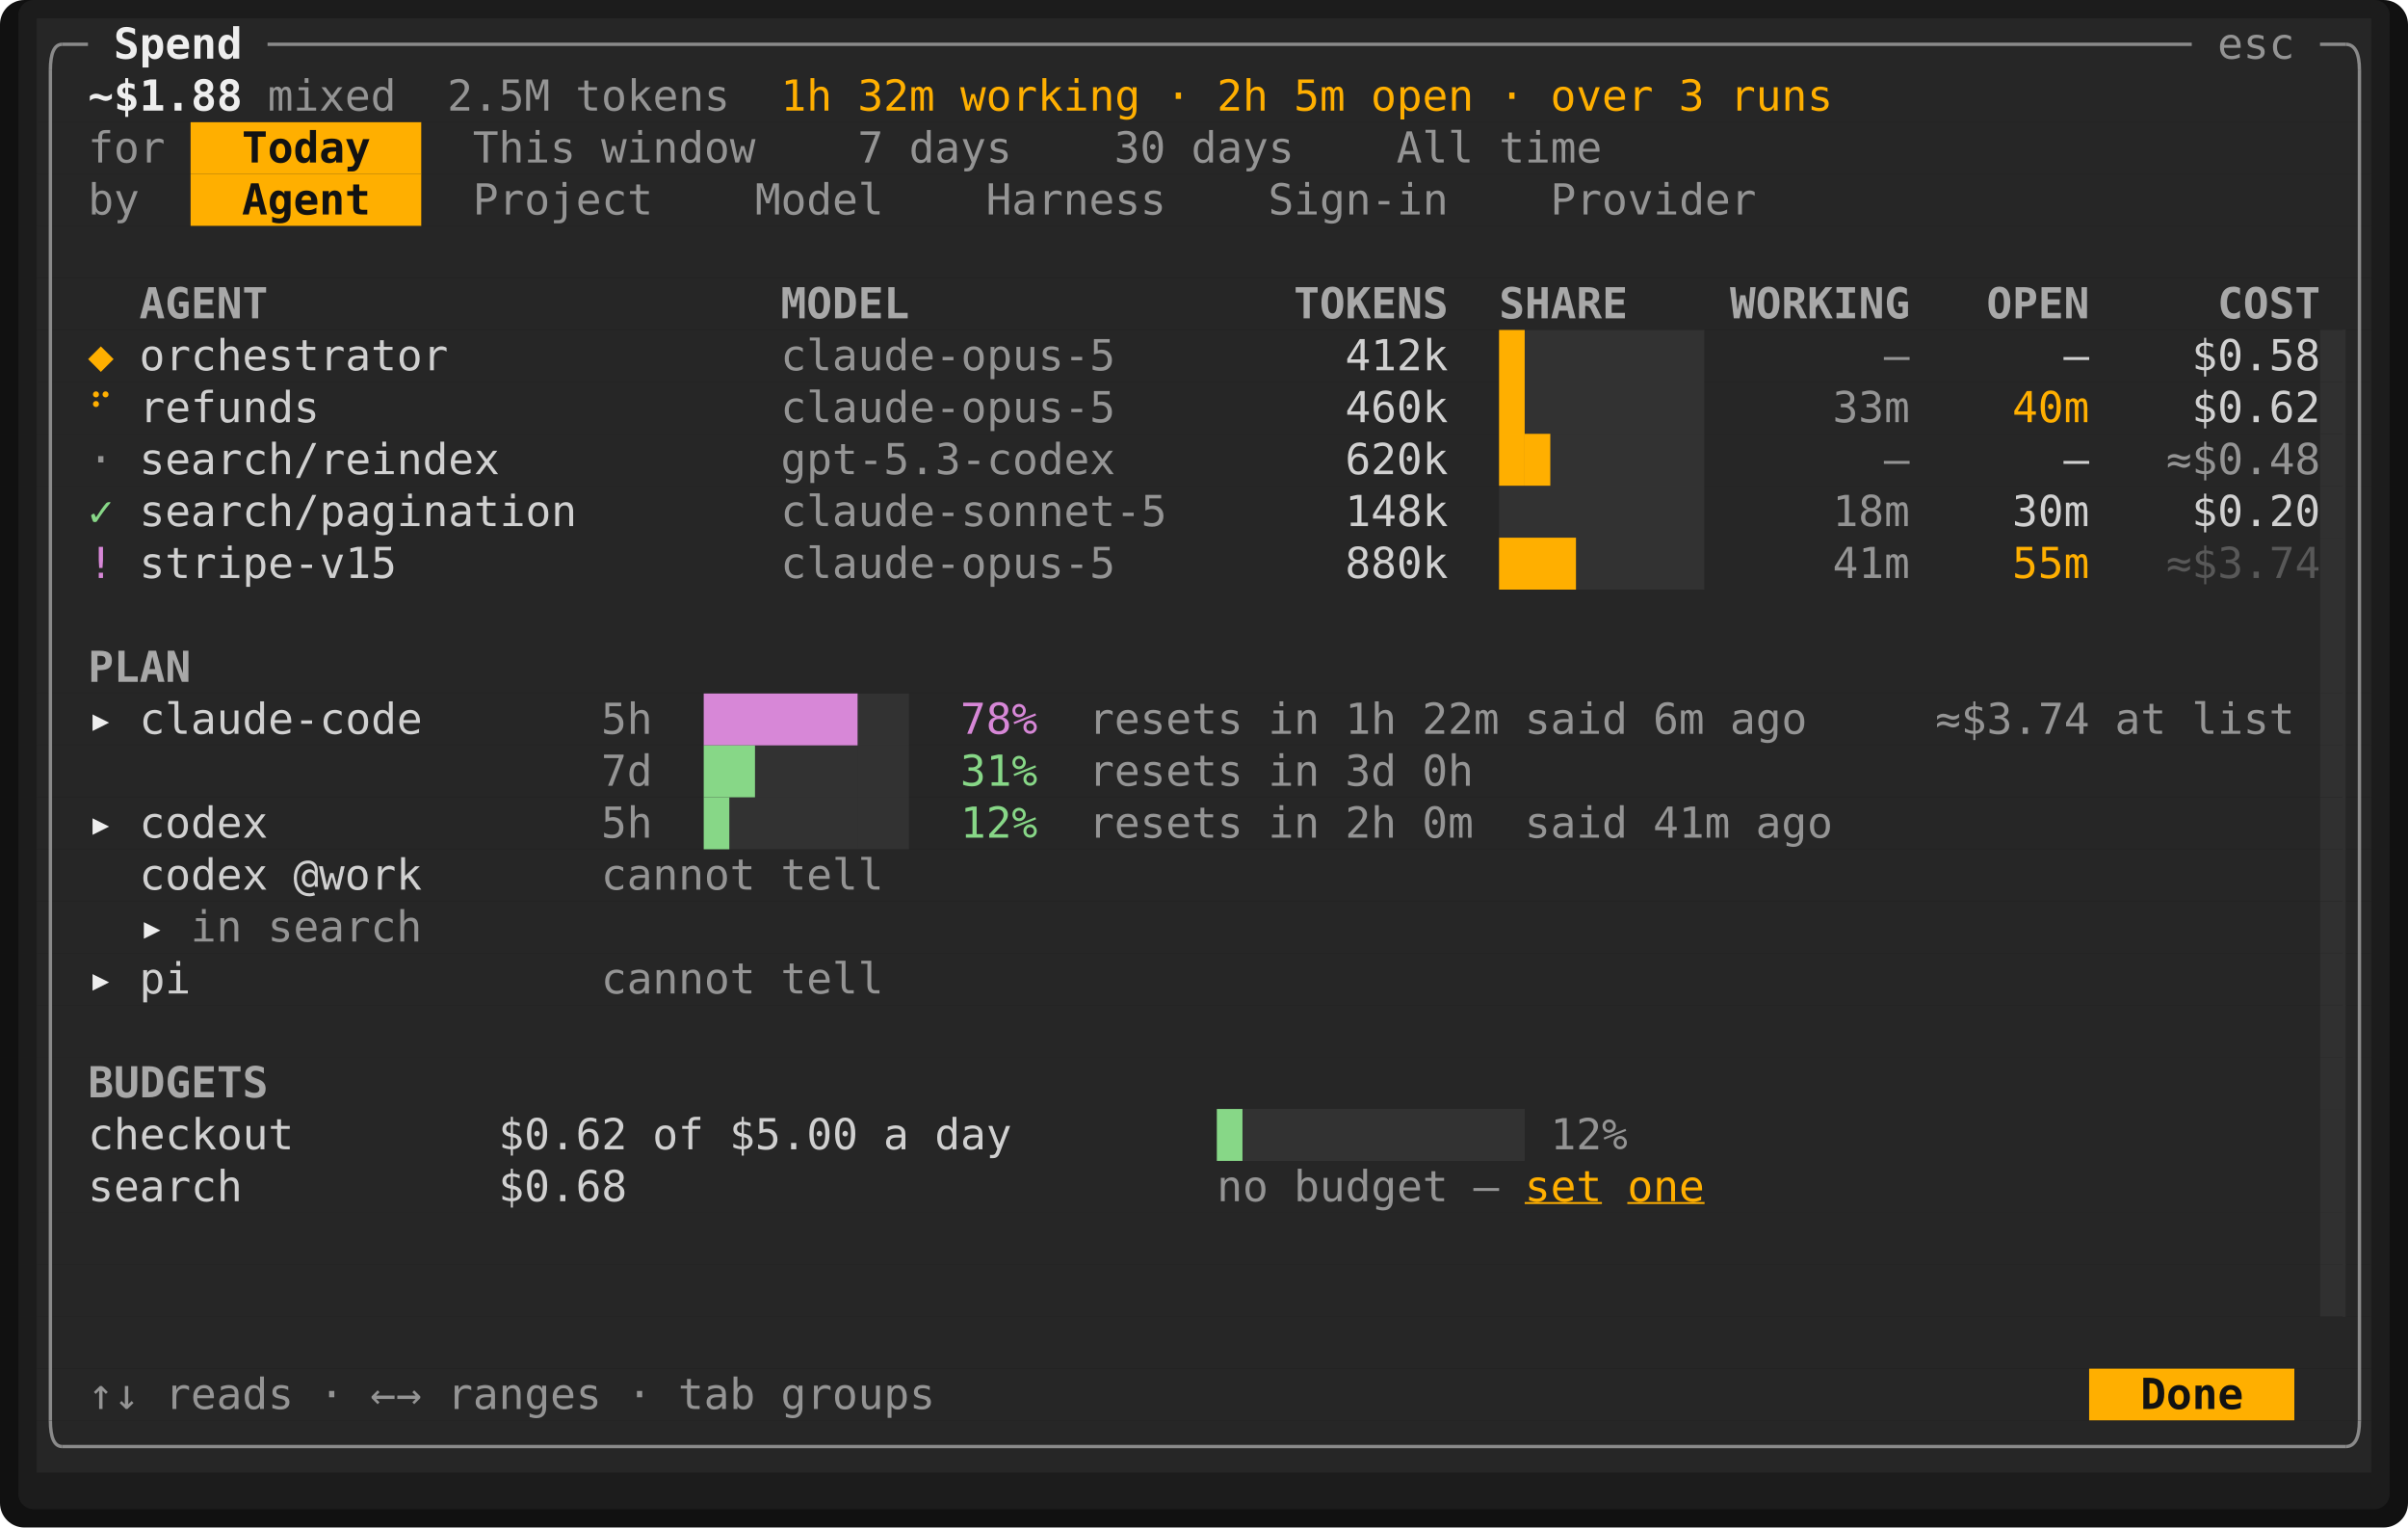
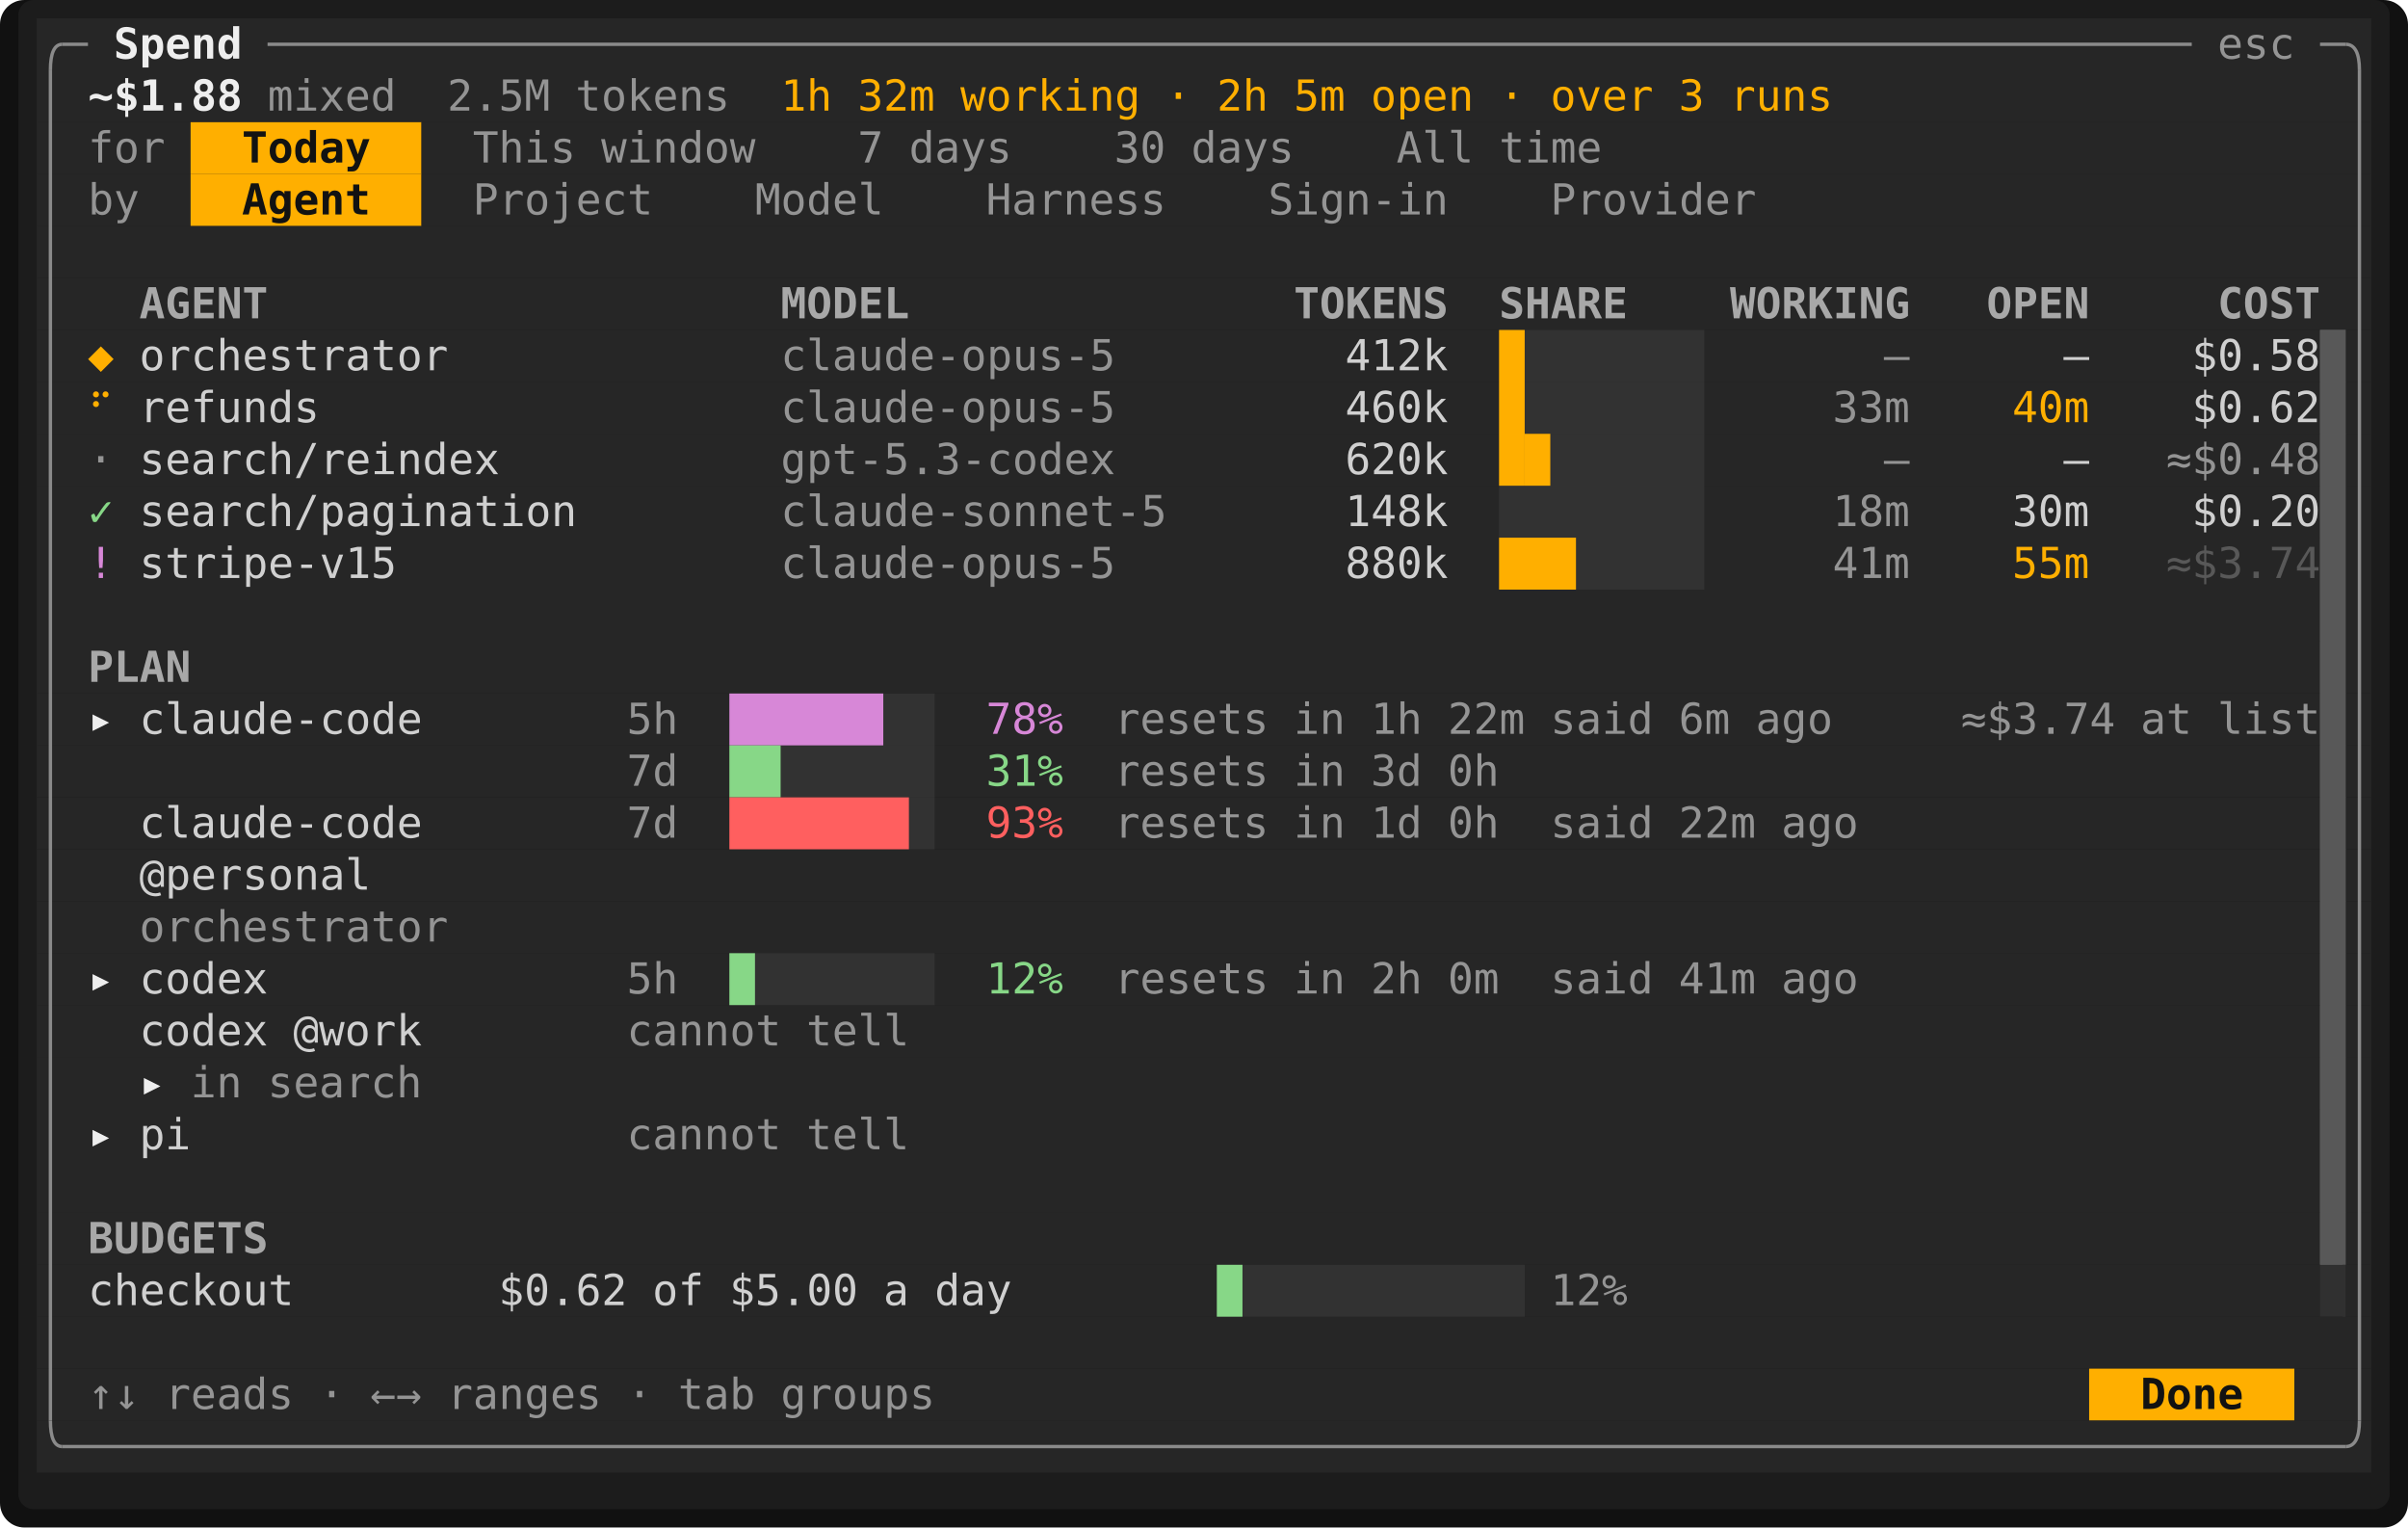
<svg xmlns="http://www.w3.org/2000/svg" viewBox="0 0 788.4 500" width="788.4" height="500" font-family="ui-monospace,SFMono-Regular,Menlo,Consolas,'DejaVu Sans Mono','Liberation Mono',monospace" font-size="14" role="img" aria-label="Tade">
  <rect width="788.4" height="500" rx="8" fill="#111111" />
  <rect x="6" y="0" width="776.4" height="494" rx="5" fill="#1c1c1c" />
  <rect x="12" y="6" width="764.4" height="17" fill="#262626" />
  <rect x="12" y="23" width="764.4" height="17" fill="#262626" />
  <rect x="12" y="40" width="50.4" height="17" fill="#262626" />
  <rect x="62.4" y="40" width="75.6" height="17" fill="#ffaf00" />
  <rect x="138" y="40" width="638.4" height="17" fill="#262626" />
  <rect x="12" y="57" width="50.4" height="17" fill="#262626" />
  <rect x="62.4" y="57" width="75.6" height="17" fill="#ffaf00" />
  <rect x="138" y="57" width="638.4" height="17" fill="#262626" />
  <rect x="12" y="74" width="764.4" height="17" fill="#262626" />
  <rect x="12" y="91" width="764.4" height="17" fill="#262626" />
  <rect x="12" y="108" width="747.6" height="17" fill="#262626" />
-   <rect x="759.6" y="108" width="8.4" height="17" fill="#303030" />
+   <rect x="759.6" y="108" width="8.4" height="17" fill="#585858" />
  <rect x="768" y="108" width="8.4" height="17" fill="#262626" />
  <rect x="12" y="125" width="747.6" height="17" fill="#262626" />
-   <rect x="759.6" y="125" width="8.4" height="17" fill="#303030" />
+   <rect x="759.6" y="125" width="8.4" height="17" fill="#585858" />
  <rect x="768" y="125" width="8.4" height="17" fill="#262626" />
  <rect x="12" y="142" width="747.6" height="17" fill="#262626" />
-   <rect x="759.6" y="142" width="8.4" height="17" fill="#303030" />
+   <rect x="759.6" y="142" width="8.4" height="17" fill="#585858" />
  <rect x="768" y="142" width="8.4" height="17" fill="#262626" />
  <rect x="12" y="159" width="747.6" height="17" fill="#262626" />
-   <rect x="759.6" y="159" width="8.4" height="17" fill="#303030" />
+   <rect x="759.6" y="159" width="8.4" height="17" fill="#585858" />
  <rect x="768" y="159" width="8.4" height="17" fill="#262626" />
  <rect x="12" y="176" width="747.6" height="17" fill="#262626" />
-   <rect x="759.6" y="176" width="8.4" height="17" fill="#303030" />
+   <rect x="759.6" y="176" width="8.4" height="17" fill="#585858" />
  <rect x="768" y="176" width="8.4" height="17" fill="#262626" />
  <rect x="12" y="193" width="747.6" height="17" fill="#262626" />
-   <rect x="759.6" y="193" width="8.4" height="17" fill="#303030" />
+   <rect x="759.6" y="193" width="8.4" height="17" fill="#585858" />
  <rect x="768" y="193" width="8.4" height="17" fill="#262626" />
  <rect x="12" y="210" width="747.6" height="17" fill="#262626" />
-   <rect x="759.6" y="210" width="8.4" height="17" fill="#303030" />
+   <rect x="759.6" y="210" width="8.4" height="17" fill="#585858" />
  <rect x="768" y="210" width="8.4" height="17" fill="#262626" />
  <rect x="12" y="227" width="747.6" height="17" fill="#262626" />
-   <rect x="759.6" y="227" width="8.4" height="17" fill="#303030" />
+   <rect x="759.6" y="227" width="8.4" height="17" fill="#585858" />
  <rect x="768" y="227" width="8.4" height="17" fill="#262626" />
  <rect x="12" y="244" width="747.6" height="17" fill="#262626" />
-   <rect x="759.6" y="244" width="8.4" height="17" fill="#303030" />
+   <rect x="759.6" y="244" width="8.4" height="17" fill="#585858" />
  <rect x="768" y="244" width="8.4" height="17" fill="#262626" />
  <rect x="12" y="261" width="747.6" height="17" fill="#262626" />
-   <rect x="759.6" y="261" width="8.4" height="17" fill="#303030" />
+   <rect x="759.6" y="261" width="8.4" height="17" fill="#585858" />
  <rect x="768" y="261" width="8.4" height="17" fill="#262626" />
  <rect x="12" y="278" width="747.6" height="17" fill="#262626" />
-   <rect x="759.6" y="278" width="8.4" height="17" fill="#303030" />
+   <rect x="759.6" y="278" width="8.4" height="17" fill="#585858" />
  <rect x="768" y="278" width="8.4" height="17" fill="#262626" />
  <rect x="12" y="295" width="747.6" height="17" fill="#262626" />
-   <rect x="759.6" y="295" width="8.4" height="17" fill="#303030" />
+   <rect x="759.6" y="295" width="8.4" height="17" fill="#585858" />
  <rect x="768" y="295" width="8.4" height="17" fill="#262626" />
  <rect x="12" y="312" width="747.6" height="17" fill="#262626" />
-   <rect x="759.6" y="312" width="8.4" height="17" fill="#303030" />
+   <rect x="759.6" y="312" width="8.4" height="17" fill="#585858" />
  <rect x="768" y="312" width="8.4" height="17" fill="#262626" />
  <rect x="12" y="329" width="747.6" height="17" fill="#262626" />
-   <rect x="759.6" y="329" width="8.4" height="17" fill="#303030" />
+   <rect x="759.6" y="329" width="8.4" height="17" fill="#585858" />
  <rect x="768" y="329" width="8.4" height="17" fill="#262626" />
  <rect x="12" y="346" width="747.6" height="17" fill="#262626" />
-   <rect x="759.6" y="346" width="8.4" height="17" fill="#303030" />
+   <rect x="759.6" y="346" width="8.4" height="17" fill="#585858" />
  <rect x="768" y="346" width="8.4" height="17" fill="#262626" />
  <rect x="12" y="363" width="747.6" height="17" fill="#262626" />
-   <rect x="759.6" y="363" width="8.4" height="17" fill="#303030" />
+   <rect x="759.6" y="363" width="8.4" height="17" fill="#585858" />
  <rect x="768" y="363" width="8.4" height="17" fill="#262626" />
  <rect x="12" y="380" width="747.6" height="17" fill="#262626" />
-   <rect x="759.6" y="380" width="8.4" height="17" fill="#303030" />
+   <rect x="759.6" y="380" width="8.4" height="17" fill="#585858" />
  <rect x="768" y="380" width="8.4" height="17" fill="#262626" />
  <rect x="12" y="397" width="747.6" height="17" fill="#262626" />
-   <rect x="759.6" y="397" width="8.4" height="17" fill="#303030" />
+   <rect x="759.6" y="397" width="8.4" height="17" fill="#585858" />
  <rect x="768" y="397" width="8.4" height="17" fill="#262626" />
  <rect x="12" y="414" width="747.6" height="17" fill="#262626" />
  <rect x="759.6" y="414" width="8.4" height="17" fill="#303030" />
  <rect x="768" y="414" width="8.4" height="17" fill="#262626" />
  <rect x="12" y="431" width="764.4" height="17" fill="#262626" />
  <rect x="12" y="448" width="672" height="17" fill="#262626" />
  <rect x="684" y="448" width="67.2" height="17" fill="#ffaf00" />
  <rect x="751.2" y="448" width="25.2" height="17" fill="#262626" />
  <rect x="12" y="465" width="764.4" height="17" fill="#262626" />
  <rect x="490.8" y="108" width="8.4" height="51" fill="#ffaf00" />
  <rect x="499.2" y="108" width="58.8" height="34" fill="#585858" opacity="0.25" />
-   <rect x="766.95" y="108" width="1.05" height="323" fill="#303030" />
+   <rect x="759.6" y="108" width="8.4" height="306" fill="#585858" />
  <rect x="499.2" y="142" width="8.4" height="17" fill="#ffaf00" />
  <rect x="507.6" y="142" width="50.4" height="34" fill="#585858" opacity="0.25" />
  <rect x="490.8" y="159" width="16.8" height="17" fill="#585858" opacity="0.25" />
  <rect x="490.8" y="176" width="25.2" height="17" fill="#ffaf00" />
  <rect x="516" y="176" width="42" height="17" fill="#585858" opacity="0.25" />
-   <rect x="230.4" y="227" width="50.4" height="17" fill="#d787d7" />
-   <rect x="280.8" y="227" width="16.8" height="51" fill="#585858" opacity="0.25" />
-   <rect x="230.4" y="244" width="16.8" height="17" fill="#87d787" />
-   <rect x="247.2" y="244" width="33.6" height="34" fill="#585858" opacity="0.25" />
-   <rect x="230.4" y="261" width="8.4" height="17" fill="#87d787" />
-   <rect x="238.8" y="261" width="8.4" height="17" fill="#585858" opacity="0.25" />
-   <rect x="398.4" y="363" width="8.4" height="17" fill="#87d787" />
-   <rect x="406.8" y="363" width="92.4" height="17" fill="#585858" opacity="0.25" />
+   <rect x="238.8" y="227" width="50.4" height="17" fill="#d787d7" />
+   <rect x="289.2" y="227" width="16.8" height="34" fill="#585858" opacity="0.25" />
+   <rect x="238.8" y="244" width="16.8" height="17" fill="#87d787" />
+   <rect x="255.6" y="244" width="33.6" height="17" fill="#585858" opacity="0.25" />
+   <rect x="238.8" y="261" width="58.8" height="17" fill="#ff5f5f" />
+   <rect x="297.6" y="261" width="8.4" height="17" fill="#585858" opacity="0.25" />
+   <rect x="238.8" y="312" width="8.4" height="17" fill="#87d787" />
+   <rect x="247.2" y="312" width="58.8" height="17" fill="#585858" opacity="0.25" />
+   <rect x="398.4" y="414" width="8.4" height="17" fill="#87d787" />
+   <rect x="406.8" y="414" width="92.4" height="17" fill="#585858" opacity="0.25" />
+   <rect x="766.95" y="414" width="1.05" height="17" fill="#303030" />
  <path d="M16.5 23Q16.5 14.5 20.4 14.5" fill="none" stroke="#8a8a8a" stroke-width="1.1" />
  <line x1="20.4" y1="14.5" x2="28.8" y2="14.5" stroke="#8a8a8a" stroke-width="1.1" />
  <line x1="87.6" y1="14.5" x2="717.6" y2="14.5" stroke="#8a8a8a" stroke-width="1.1" />
  <line x1="759.6" y1="14.5" x2="768" y2="14.5" stroke="#8a8a8a" stroke-width="1.1" />
  <path d="M772.5 23Q772.5 14.5 768 14.5" fill="none" stroke="#8a8a8a" stroke-width="1.1" />
  <line x1="16.5" y1="23" x2="16.5" y2="465" stroke="#8a8a8a" stroke-width="1.1" />
  <line x1="772.5" y1="23" x2="772.5" y2="465" stroke="#8a8a8a" stroke-width="1.1" />
  <path d="M16.5 465Q16.5 473.5 20.4 473.5" fill="none" stroke="#8a8a8a" stroke-width="1.1" />
  <line x1="20.4" y1="473.5" x2="768" y2="473.5" stroke="#8a8a8a" stroke-width="1.1" />
  <path d="M772.5 465Q772.5 473.5 768 473.5" fill="none" stroke="#8a8a8a" stroke-width="1.1" />
  <text x="37.2" y="19.2" textLength="42" lengthAdjust="spacingAndGlyphs" fill="#eeeeee" font-weight="700">Spend</text>
  <text x="726" y="19.2" textLength="25.2" lengthAdjust="spacingAndGlyphs" fill="#949494">esc</text>
  <text x="28.8" y="36.2" textLength="50.4" lengthAdjust="spacingAndGlyphs" fill="#eeeeee" font-weight="700">~$1.88</text>
  <text x="87.6" y="36.2" textLength="42" lengthAdjust="spacingAndGlyphs" fill="#949494">mixed</text>
  <text x="146.4" y="36.2" textLength="33.6" lengthAdjust="spacingAndGlyphs" fill="#949494">2.5M</text>
  <text x="188.4" y="36.2" textLength="50.4" lengthAdjust="spacingAndGlyphs" fill="#949494">tokens</text>
  <text x="255.6" y="36.2" textLength="16.8" lengthAdjust="spacingAndGlyphs" fill="#ffaf00">1h</text>
  <text x="280.8" y="36.2" textLength="25.2" lengthAdjust="spacingAndGlyphs" fill="#ffaf00">32m</text>
  <text x="314.4" y="36.2" textLength="58.8" lengthAdjust="spacingAndGlyphs" fill="#ffaf00">working</text>
  <text x="381.6" y="36.2" textLength="8.4" lengthAdjust="spacingAndGlyphs" fill="#ffaf00">·</text>
  <text x="398.4" y="36.2" textLength="16.8" lengthAdjust="spacingAndGlyphs" fill="#ffaf00">2h</text>
  <text x="423.6" y="36.2" textLength="16.8" lengthAdjust="spacingAndGlyphs" fill="#ffaf00">5m</text>
  <text x="448.8" y="36.2" textLength="33.6" lengthAdjust="spacingAndGlyphs" fill="#ffaf00">open</text>
  <text x="490.8" y="36.2" textLength="8.4" lengthAdjust="spacingAndGlyphs" fill="#ffaf00">·</text>
  <text x="507.6" y="36.2" textLength="33.6" lengthAdjust="spacingAndGlyphs" fill="#ffaf00">over</text>
  <text x="549.6" y="36.2" textLength="8.4" lengthAdjust="spacingAndGlyphs" fill="#ffaf00">3</text>
  <text x="566.4" y="36.2" textLength="33.6" lengthAdjust="spacingAndGlyphs" fill="#ffaf00">runs</text>
  <text x="28.8" y="53.2" textLength="25.2" lengthAdjust="spacingAndGlyphs" fill="#949494">for</text>
  <text x="79.2" y="53.2" textLength="42" lengthAdjust="spacingAndGlyphs" fill="#121212" font-weight="700">Today</text>
  <text x="154.8" y="53.2" textLength="33.6" lengthAdjust="spacingAndGlyphs" fill="#949494">This</text>
  <text x="196.8" y="53.2" textLength="50.4" lengthAdjust="spacingAndGlyphs" fill="#949494">window</text>
  <text x="280.8" y="53.2" textLength="8.4" lengthAdjust="spacingAndGlyphs" fill="#949494">7</text>
  <text x="297.6" y="53.2" textLength="33.6" lengthAdjust="spacingAndGlyphs" fill="#949494">days</text>
  <text x="364.8" y="53.2" textLength="16.8" lengthAdjust="spacingAndGlyphs" fill="#949494">30</text>
  <text x="390" y="53.2" textLength="33.6" lengthAdjust="spacingAndGlyphs" fill="#949494">days</text>
  <text x="457.2" y="53.2" textLength="25.2" lengthAdjust="spacingAndGlyphs" fill="#949494">All</text>
  <text x="490.8" y="53.2" textLength="33.6" lengthAdjust="spacingAndGlyphs" fill="#949494">time</text>
  <text x="28.8" y="70.2" textLength="16.8" lengthAdjust="spacingAndGlyphs" fill="#949494">by</text>
  <text x="79.2" y="70.2" textLength="42" lengthAdjust="spacingAndGlyphs" fill="#121212" font-weight="700">Agent</text>
  <text x="154.8" y="70.2" textLength="58.8" lengthAdjust="spacingAndGlyphs" fill="#949494">Project</text>
  <text x="247.2" y="70.2" textLength="42" lengthAdjust="spacingAndGlyphs" fill="#949494">Model</text>
  <text x="322.8" y="70.2" textLength="58.8" lengthAdjust="spacingAndGlyphs" fill="#949494">Harness</text>
  <text x="415.2" y="70.2" textLength="58.8" lengthAdjust="spacingAndGlyphs" fill="#949494">Sign-in</text>
  <text x="507.6" y="70.2" textLength="67.2" lengthAdjust="spacingAndGlyphs" fill="#949494">Provider</text>
  <text x="45.6" y="104.2" textLength="42" lengthAdjust="spacingAndGlyphs" fill="#a8a8a8" font-weight="700">AGENT</text>
  <text x="255.6" y="104.2" textLength="42" lengthAdjust="spacingAndGlyphs" fill="#a8a8a8" font-weight="700">MODEL</text>
  <text x="423.6" y="104.2" textLength="50.4" lengthAdjust="spacingAndGlyphs" fill="#a8a8a8" font-weight="700">TOKENS</text>
  <text x="490.8" y="104.2" textLength="42" lengthAdjust="spacingAndGlyphs" fill="#a8a8a8" font-weight="700">SHARE</text>
  <text x="566.4" y="104.2" textLength="58.8" lengthAdjust="spacingAndGlyphs" fill="#a8a8a8" font-weight="700">WORKING</text>
  <text x="650.4" y="104.2" textLength="33.6" lengthAdjust="spacingAndGlyphs" fill="#a8a8a8" font-weight="700">OPEN</text>
  <text x="726" y="104.2" textLength="33.6" lengthAdjust="spacingAndGlyphs" fill="#a8a8a8" font-weight="700">COST</text>
  <text x="28.8" y="121.2" textLength="8.4" lengthAdjust="spacingAndGlyphs" fill="#ffaf00" font-weight="700">◆</text>
  <text x="45.6" y="121.2" textLength="100.8" lengthAdjust="spacingAndGlyphs" fill="#d0d0d0">orchestrator</text>
  <text x="255.6" y="121.2" textLength="109.2" lengthAdjust="spacingAndGlyphs" fill="#949494">claude-opus-5</text>
  <text x="440.4" y="121.2" textLength="33.6" lengthAdjust="spacingAndGlyphs" fill="#d0d0d0">412k</text>
  <text x="616.8" y="121.2" textLength="8.4" lengthAdjust="spacingAndGlyphs" fill="#949494">—</text>
  <text x="675.6" y="121.2" textLength="8.4" lengthAdjust="spacingAndGlyphs" fill="#d0d0d0">—</text>
  <text x="717.6" y="121.2" textLength="42" lengthAdjust="spacingAndGlyphs" fill="#d0d0d0">$0.58</text>
  <text x="28.8" y="138.2" textLength="8.4" lengthAdjust="spacingAndGlyphs" fill="#ffaf00">⠋</text>
  <text x="45.6" y="138.2" textLength="58.8" lengthAdjust="spacingAndGlyphs" fill="#d0d0d0">refunds</text>
  <text x="255.6" y="138.2" textLength="109.2" lengthAdjust="spacingAndGlyphs" fill="#949494">claude-opus-5</text>
  <text x="440.4" y="138.2" textLength="33.6" lengthAdjust="spacingAndGlyphs" fill="#d0d0d0">460k</text>
  <text x="600" y="138.2" textLength="25.2" lengthAdjust="spacingAndGlyphs" fill="#949494">33m</text>
  <text x="658.8" y="138.2" textLength="25.2" lengthAdjust="spacingAndGlyphs" fill="#ffaf00">40m</text>
  <text x="717.6" y="138.2" textLength="42" lengthAdjust="spacingAndGlyphs" fill="#d0d0d0">$0.62</text>
  <text x="28.8" y="155.2" textLength="8.4" lengthAdjust="spacingAndGlyphs" fill="#949494">·</text>
  <text x="45.6" y="155.2" textLength="117.6" lengthAdjust="spacingAndGlyphs" fill="#d0d0d0">search/reindex</text>
  <text x="255.6" y="155.2" textLength="109.2" lengthAdjust="spacingAndGlyphs" fill="#949494">gpt-5.3-codex</text>
  <text x="440.4" y="155.2" textLength="33.6" lengthAdjust="spacingAndGlyphs" fill="#d0d0d0">620k</text>
  <text x="616.8" y="155.2" textLength="8.4" lengthAdjust="spacingAndGlyphs" fill="#949494">—</text>
  <text x="675.6" y="155.2" textLength="8.4" lengthAdjust="spacingAndGlyphs" fill="#d0d0d0">—</text>
  <text x="709.2" y="155.2" textLength="50.4" lengthAdjust="spacingAndGlyphs" fill="#949494">≈$0.48</text>
  <text x="28.8" y="172.2" textLength="8.4" lengthAdjust="spacingAndGlyphs" fill="#87d787">✓</text>
  <text x="45.6" y="172.2" textLength="142.8" lengthAdjust="spacingAndGlyphs" fill="#d0d0d0">search/pagination</text>
  <text x="255.6" y="172.2" textLength="126" lengthAdjust="spacingAndGlyphs" fill="#949494">claude-sonnet-5</text>
  <text x="440.4" y="172.2" textLength="33.6" lengthAdjust="spacingAndGlyphs" fill="#d0d0d0">148k</text>
  <text x="600" y="172.2" textLength="25.2" lengthAdjust="spacingAndGlyphs" fill="#949494">18m</text>
  <text x="658.8" y="172.2" textLength="25.2" lengthAdjust="spacingAndGlyphs" fill="#d0d0d0">30m</text>
  <text x="717.6" y="172.2" textLength="42" lengthAdjust="spacingAndGlyphs" fill="#d0d0d0">$0.20</text>
  <text x="28.8" y="189.2" textLength="8.4" lengthAdjust="spacingAndGlyphs" fill="#d787d7">!</text>
  <text x="45.6" y="189.2" textLength="84" lengthAdjust="spacingAndGlyphs" fill="#d0d0d0">stripe-v15</text>
  <text x="255.6" y="189.2" textLength="109.2" lengthAdjust="spacingAndGlyphs" fill="#949494">claude-opus-5</text>
  <text x="440.4" y="189.2" textLength="33.6" lengthAdjust="spacingAndGlyphs" fill="#d0d0d0">880k</text>
  <text x="600" y="189.2" textLength="25.2" lengthAdjust="spacingAndGlyphs" fill="#949494">41m</text>
  <text x="658.8" y="189.2" textLength="25.2" lengthAdjust="spacingAndGlyphs" fill="#ffaf00">55m</text>
  <text x="709.2" y="189.2" textLength="50.4" lengthAdjust="spacingAndGlyphs" fill="#585858">≈$3.74</text>
  <text x="28.8" y="223.2" textLength="33.6" lengthAdjust="spacingAndGlyphs" fill="#a8a8a8" font-weight="700">PLAN</text>
  <text x="28.8" y="240.2" textLength="8.4" lengthAdjust="spacingAndGlyphs" fill="#eeeeee" font-weight="700">▸</text>
  <text x="45.6" y="240.2" textLength="92.4" lengthAdjust="spacingAndGlyphs" fill="#d0d0d0">claude-code</text>
-   <text x="196.8" y="240.2" textLength="16.8" lengthAdjust="spacingAndGlyphs" fill="#949494">5h</text>
-   <text x="314.4" y="240.2" textLength="25.2" lengthAdjust="spacingAndGlyphs" fill="#d787d7">78%</text>
-   <text x="356.4" y="240.2" textLength="50.4" lengthAdjust="spacingAndGlyphs" fill="#949494">resets</text>
-   <text x="415.2" y="240.2" textLength="16.8" lengthAdjust="spacingAndGlyphs" fill="#949494">in</text>
-   <text x="440.4" y="240.2" textLength="16.8" lengthAdjust="spacingAndGlyphs" fill="#949494">1h</text>
-   <text x="465.6" y="240.2" textLength="25.2" lengthAdjust="spacingAndGlyphs" fill="#949494">22m</text>
-   <text x="499.2" y="240.2" textLength="33.6" lengthAdjust="spacingAndGlyphs" fill="#949494">said</text>
-   <text x="541.2" y="240.2" textLength="16.8" lengthAdjust="spacingAndGlyphs" fill="#949494">6m</text>
-   <text x="566.4" y="240.2" textLength="25.2" lengthAdjust="spacingAndGlyphs" fill="#949494">ago</text>
-   <text x="633.6" y="240.2" textLength="50.4" lengthAdjust="spacingAndGlyphs" fill="#949494">≈$3.74</text>
-   <text x="692.4" y="240.2" textLength="16.8" lengthAdjust="spacingAndGlyphs" fill="#949494">at</text>
-   <text x="717.6" y="240.2" textLength="33.6" lengthAdjust="spacingAndGlyphs" fill="#949494">list</text>
-   <text x="196.8" y="257.2" textLength="16.8" lengthAdjust="spacingAndGlyphs" fill="#949494">7d</text>
-   <text x="314.4" y="257.2" textLength="25.2" lengthAdjust="spacingAndGlyphs" fill="#87d787">31%</text>
-   <text x="356.4" y="257.2" textLength="50.4" lengthAdjust="spacingAndGlyphs" fill="#949494">resets</text>
-   <text x="415.2" y="257.2" textLength="16.8" lengthAdjust="spacingAndGlyphs" fill="#949494">in</text>
-   <text x="440.4" y="257.2" textLength="16.8" lengthAdjust="spacingAndGlyphs" fill="#949494">3d</text>
-   <text x="465.6" y="257.2" textLength="16.8" lengthAdjust="spacingAndGlyphs" fill="#949494">0h</text>
-   <text x="28.8" y="274.2" textLength="8.4" lengthAdjust="spacingAndGlyphs" fill="#eeeeee" font-weight="700">▸</text>
-   <text x="45.6" y="274.2" textLength="42" lengthAdjust="spacingAndGlyphs" fill="#d0d0d0">codex</text>
-   <text x="196.8" y="274.2" textLength="16.8" lengthAdjust="spacingAndGlyphs" fill="#949494">5h</text>
-   <text x="314.4" y="274.2" textLength="25.2" lengthAdjust="spacingAndGlyphs" fill="#87d787">12%</text>
-   <text x="356.4" y="274.2" textLength="50.4" lengthAdjust="spacingAndGlyphs" fill="#949494">resets</text>
-   <text x="415.2" y="274.2" textLength="16.8" lengthAdjust="spacingAndGlyphs" fill="#949494">in</text>
-   <text x="440.4" y="274.2" textLength="16.8" lengthAdjust="spacingAndGlyphs" fill="#949494">2h</text>
-   <text x="465.6" y="274.2" textLength="16.8" lengthAdjust="spacingAndGlyphs" fill="#949494">0m</text>
-   <text x="499.2" y="274.2" textLength="33.6" lengthAdjust="spacingAndGlyphs" fill="#949494">said</text>
-   <text x="541.2" y="274.2" textLength="25.2" lengthAdjust="spacingAndGlyphs" fill="#949494">41m</text>
-   <text x="574.8" y="274.2" textLength="25.2" lengthAdjust="spacingAndGlyphs" fill="#949494">ago</text>
-   <text x="45.6" y="291.2" textLength="42" lengthAdjust="spacingAndGlyphs" fill="#d0d0d0">codex</text>
-   <text x="96" y="291.2" textLength="42" lengthAdjust="spacingAndGlyphs" fill="#d0d0d0">@work</text>
-   <text x="196.8" y="291.2" textLength="50.4" lengthAdjust="spacingAndGlyphs" fill="#949494">cannot</text>
-   <text x="255.6" y="291.2" textLength="33.6" lengthAdjust="spacingAndGlyphs" fill="#949494">tell</text>
-   <text x="45.6" y="308.2" textLength="8.4" lengthAdjust="spacingAndGlyphs" fill="#eeeeee" font-weight="700">▸</text>
-   <text x="62.4" y="308.2" textLength="16.8" lengthAdjust="spacingAndGlyphs" fill="#949494">in</text>
-   <text x="87.6" y="308.2" textLength="50.4" lengthAdjust="spacingAndGlyphs" fill="#949494">search</text>
+   <text x="205.2" y="240.2" textLength="16.8" lengthAdjust="spacingAndGlyphs" fill="#949494">5h</text>
+   <text x="322.8" y="240.2" textLength="25.2" lengthAdjust="spacingAndGlyphs" fill="#d787d7">78%</text>
+   <text x="364.8" y="240.2" textLength="50.4" lengthAdjust="spacingAndGlyphs" fill="#949494">resets</text>
+   <text x="423.6" y="240.2" textLength="16.8" lengthAdjust="spacingAndGlyphs" fill="#949494">in</text>
+   <text x="448.8" y="240.2" textLength="16.8" lengthAdjust="spacingAndGlyphs" fill="#949494">1h</text>
+   <text x="474" y="240.2" textLength="25.2" lengthAdjust="spacingAndGlyphs" fill="#949494">22m</text>
+   <text x="507.6" y="240.2" textLength="33.6" lengthAdjust="spacingAndGlyphs" fill="#949494">said</text>
+   <text x="549.6" y="240.2" textLength="16.8" lengthAdjust="spacingAndGlyphs" fill="#949494">6m</text>
+   <text x="574.8" y="240.2" textLength="25.2" lengthAdjust="spacingAndGlyphs" fill="#949494">ago</text>
+   <text x="642" y="240.2" textLength="50.4" lengthAdjust="spacingAndGlyphs" fill="#949494">≈$3.74</text>
+   <text x="700.8" y="240.2" textLength="16.8" lengthAdjust="spacingAndGlyphs" fill="#949494">at</text>
+   <text x="726" y="240.2" textLength="33.6" lengthAdjust="spacingAndGlyphs" fill="#949494">list</text>
+   <text x="205.2" y="257.2" textLength="16.8" lengthAdjust="spacingAndGlyphs" fill="#949494">7d</text>
+   <text x="322.8" y="257.2" textLength="25.2" lengthAdjust="spacingAndGlyphs" fill="#87d787">31%</text>
+   <text x="364.8" y="257.2" textLength="50.4" lengthAdjust="spacingAndGlyphs" fill="#949494">resets</text>
+   <text x="423.6" y="257.2" textLength="16.8" lengthAdjust="spacingAndGlyphs" fill="#949494">in</text>
+   <text x="448.8" y="257.2" textLength="16.8" lengthAdjust="spacingAndGlyphs" fill="#949494">3d</text>
+   <text x="474" y="257.2" textLength="16.8" lengthAdjust="spacingAndGlyphs" fill="#949494">0h</text>
+   <text x="45.6" y="274.2" textLength="92.4" lengthAdjust="spacingAndGlyphs" fill="#d0d0d0">claude-code</text>
+   <text x="205.2" y="274.2" textLength="16.8" lengthAdjust="spacingAndGlyphs" fill="#949494">7d</text>
+   <text x="322.8" y="274.2" textLength="25.2" lengthAdjust="spacingAndGlyphs" fill="#ff5f5f">93%</text>
+   <text x="364.8" y="274.2" textLength="50.4" lengthAdjust="spacingAndGlyphs" fill="#949494">resets</text>
+   <text x="423.6" y="274.2" textLength="16.8" lengthAdjust="spacingAndGlyphs" fill="#949494">in</text>
+   <text x="448.8" y="274.2" textLength="16.8" lengthAdjust="spacingAndGlyphs" fill="#949494">1d</text>
+   <text x="474" y="274.2" textLength="16.8" lengthAdjust="spacingAndGlyphs" fill="#949494">0h</text>
+   <text x="507.6" y="274.2" textLength="33.6" lengthAdjust="spacingAndGlyphs" fill="#949494">said</text>
+   <text x="549.6" y="274.2" textLength="25.2" lengthAdjust="spacingAndGlyphs" fill="#949494">22m</text>
+   <text x="583.2" y="274.2" textLength="25.2" lengthAdjust="spacingAndGlyphs" fill="#949494">ago</text>
+   <text x="45.6" y="291.2" textLength="75.6" lengthAdjust="spacingAndGlyphs" fill="#d0d0d0">@personal</text>
+   <text x="45.6" y="308.2" textLength="100.8" lengthAdjust="spacingAndGlyphs" fill="#949494">orchestrator</text>
  <text x="28.8" y="325.2" textLength="8.4" lengthAdjust="spacingAndGlyphs" fill="#eeeeee" font-weight="700">▸</text>
-   <text x="45.6" y="325.2" textLength="16.8" lengthAdjust="spacingAndGlyphs" fill="#d0d0d0">pi</text>
-   <text x="196.8" y="325.2" textLength="50.4" lengthAdjust="spacingAndGlyphs" fill="#949494">cannot</text>
-   <text x="255.6" y="325.2" textLength="33.6" lengthAdjust="spacingAndGlyphs" fill="#949494">tell</text>
-   <text x="28.8" y="359.2" textLength="58.8" lengthAdjust="spacingAndGlyphs" fill="#a8a8a8" font-weight="700">BUDGETS</text>
-   <text x="28.8" y="376.2" textLength="67.2" lengthAdjust="spacingAndGlyphs" fill="#d0d0d0">checkout</text>
-   <text x="163.2" y="376.2" textLength="42" lengthAdjust="spacingAndGlyphs" fill="#d0d0d0">$0.62</text>
-   <text x="213.6" y="376.2" textLength="16.8" lengthAdjust="spacingAndGlyphs" fill="#d0d0d0">of</text>
-   <text x="238.8" y="376.2" textLength="42" lengthAdjust="spacingAndGlyphs" fill="#d0d0d0">$5.00</text>
-   <text x="289.2" y="376.2" textLength="8.4" lengthAdjust="spacingAndGlyphs" fill="#d0d0d0">a</text>
-   <text x="306" y="376.2" textLength="25.2" lengthAdjust="spacingAndGlyphs" fill="#d0d0d0">day</text>
-   <text x="507.6" y="376.2" textLength="25.2" lengthAdjust="spacingAndGlyphs" fill="#949494">12%</text>
-   <text x="28.8" y="393.2" textLength="50.4" lengthAdjust="spacingAndGlyphs" fill="#d0d0d0">search</text>
-   <text x="163.2" y="393.2" textLength="42" lengthAdjust="spacingAndGlyphs" fill="#d0d0d0">$0.68</text>
-   <text x="398.4" y="393.2" textLength="16.8" lengthAdjust="spacingAndGlyphs" fill="#949494">no</text>
-   <text x="423.6" y="393.2" textLength="50.4" lengthAdjust="spacingAndGlyphs" fill="#949494">budget</text>
-   <text x="482.4" y="393.2" textLength="8.4" lengthAdjust="spacingAndGlyphs" fill="#949494">—</text>
-   <text x="499.2" y="393.2" textLength="25.2" lengthAdjust="spacingAndGlyphs" fill="#ffaf00" text-decoration="underline">set</text>
-   <text x="532.8" y="393.2" textLength="25.2" lengthAdjust="spacingAndGlyphs" fill="#ffaf00" text-decoration="underline">one</text>
+   <text x="45.6" y="325.2" textLength="42" lengthAdjust="spacingAndGlyphs" fill="#d0d0d0">codex</text>
+   <text x="205.2" y="325.2" textLength="16.8" lengthAdjust="spacingAndGlyphs" fill="#949494">5h</text>
+   <text x="322.8" y="325.2" textLength="25.2" lengthAdjust="spacingAndGlyphs" fill="#87d787">12%</text>
+   <text x="364.8" y="325.2" textLength="50.4" lengthAdjust="spacingAndGlyphs" fill="#949494">resets</text>
+   <text x="423.6" y="325.2" textLength="16.8" lengthAdjust="spacingAndGlyphs" fill="#949494">in</text>
+   <text x="448.8" y="325.2" textLength="16.8" lengthAdjust="spacingAndGlyphs" fill="#949494">2h</text>
+   <text x="474" y="325.2" textLength="16.8" lengthAdjust="spacingAndGlyphs" fill="#949494">0m</text>
+   <text x="507.6" y="325.2" textLength="33.6" lengthAdjust="spacingAndGlyphs" fill="#949494">said</text>
+   <text x="549.6" y="325.2" textLength="25.2" lengthAdjust="spacingAndGlyphs" fill="#949494">41m</text>
+   <text x="583.2" y="325.2" textLength="25.2" lengthAdjust="spacingAndGlyphs" fill="#949494">ago</text>
+   <text x="45.6" y="342.2" textLength="42" lengthAdjust="spacingAndGlyphs" fill="#d0d0d0">codex</text>
+   <text x="96" y="342.2" textLength="42" lengthAdjust="spacingAndGlyphs" fill="#d0d0d0">@work</text>
+   <text x="205.2" y="342.2" textLength="50.4" lengthAdjust="spacingAndGlyphs" fill="#949494">cannot</text>
+   <text x="264" y="342.2" textLength="33.6" lengthAdjust="spacingAndGlyphs" fill="#949494">tell</text>
+   <text x="45.6" y="359.2" textLength="8.4" lengthAdjust="spacingAndGlyphs" fill="#eeeeee" font-weight="700">▸</text>
+   <text x="62.4" y="359.2" textLength="16.8" lengthAdjust="spacingAndGlyphs" fill="#949494">in</text>
+   <text x="87.6" y="359.2" textLength="50.4" lengthAdjust="spacingAndGlyphs" fill="#949494">search</text>
+   <text x="28.8" y="376.2" textLength="8.4" lengthAdjust="spacingAndGlyphs" fill="#eeeeee" font-weight="700">▸</text>
+   <text x="45.6" y="376.2" textLength="16.8" lengthAdjust="spacingAndGlyphs" fill="#d0d0d0">pi</text>
+   <text x="205.2" y="376.2" textLength="50.4" lengthAdjust="spacingAndGlyphs" fill="#949494">cannot</text>
+   <text x="264" y="376.2" textLength="33.6" lengthAdjust="spacingAndGlyphs" fill="#949494">tell</text>
+   <text x="28.8" y="410.2" textLength="58.8" lengthAdjust="spacingAndGlyphs" fill="#a8a8a8" font-weight="700">BUDGETS</text>
+   <text x="28.8" y="427.2" textLength="67.2" lengthAdjust="spacingAndGlyphs" fill="#d0d0d0">checkout</text>
+   <text x="163.2" y="427.2" textLength="42" lengthAdjust="spacingAndGlyphs" fill="#d0d0d0">$0.62</text>
+   <text x="213.6" y="427.2" textLength="16.8" lengthAdjust="spacingAndGlyphs" fill="#d0d0d0">of</text>
+   <text x="238.8" y="427.2" textLength="42" lengthAdjust="spacingAndGlyphs" fill="#d0d0d0">$5.00</text>
+   <text x="289.2" y="427.2" textLength="8.4" lengthAdjust="spacingAndGlyphs" fill="#d0d0d0">a</text>
+   <text x="306" y="427.2" textLength="25.2" lengthAdjust="spacingAndGlyphs" fill="#d0d0d0">day</text>
+   <text x="507.6" y="427.2" textLength="25.2" lengthAdjust="spacingAndGlyphs" fill="#949494">12%</text>
  <text x="28.8" y="461.2" textLength="16.8" lengthAdjust="spacingAndGlyphs" fill="#949494">↑↓</text>
  <text x="54" y="461.2" textLength="42" lengthAdjust="spacingAndGlyphs" fill="#949494">reads</text>
  <text x="104.4" y="461.2" textLength="8.4" lengthAdjust="spacingAndGlyphs" fill="#949494">·</text>
  <text x="121.2" y="461.2" textLength="16.8" lengthAdjust="spacingAndGlyphs" fill="#949494">←→</text>
  <text x="146.4" y="461.2" textLength="50.4" lengthAdjust="spacingAndGlyphs" fill="#949494">ranges</text>
  <text x="205.2" y="461.2" textLength="8.4" lengthAdjust="spacingAndGlyphs" fill="#949494">·</text>
  <text x="222" y="461.2" textLength="25.2" lengthAdjust="spacingAndGlyphs" fill="#949494">tab</text>
  <text x="255.6" y="461.2" textLength="50.4" lengthAdjust="spacingAndGlyphs" fill="#949494">groups</text>
  <text x="700.8" y="461.2" textLength="33.6" lengthAdjust="spacingAndGlyphs" fill="#121212" font-weight="700">Done</text>
</svg>
